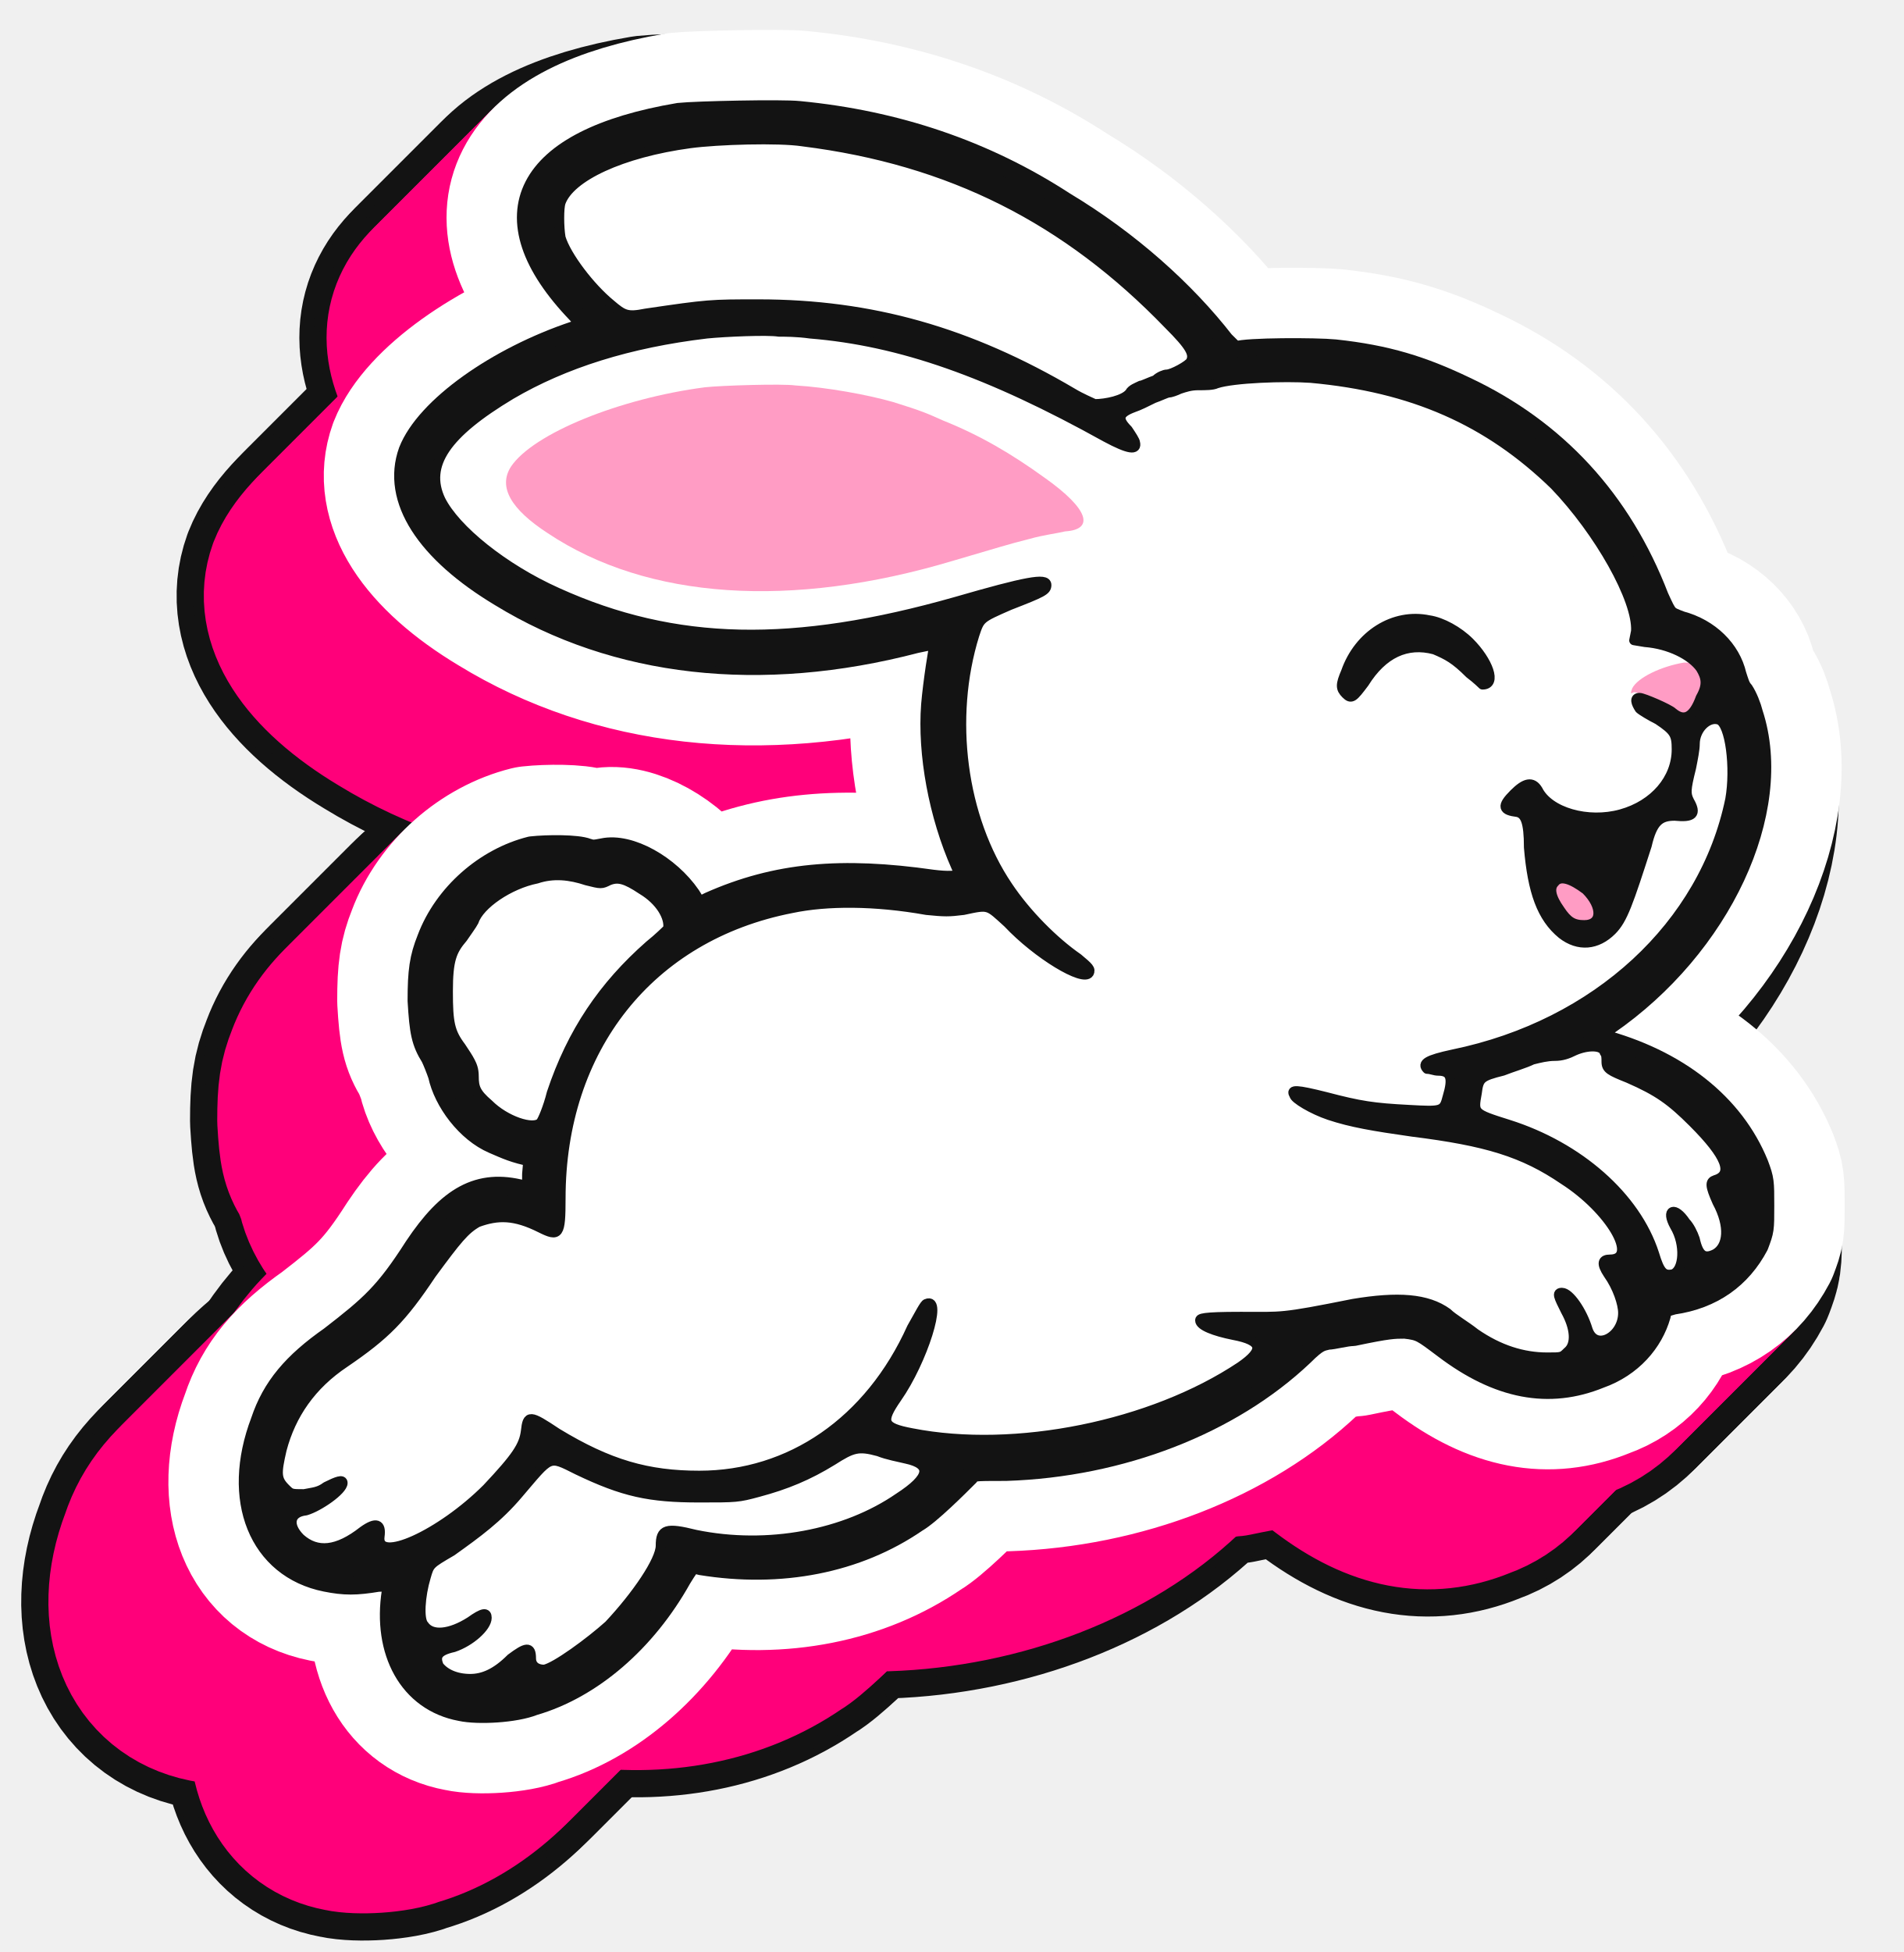
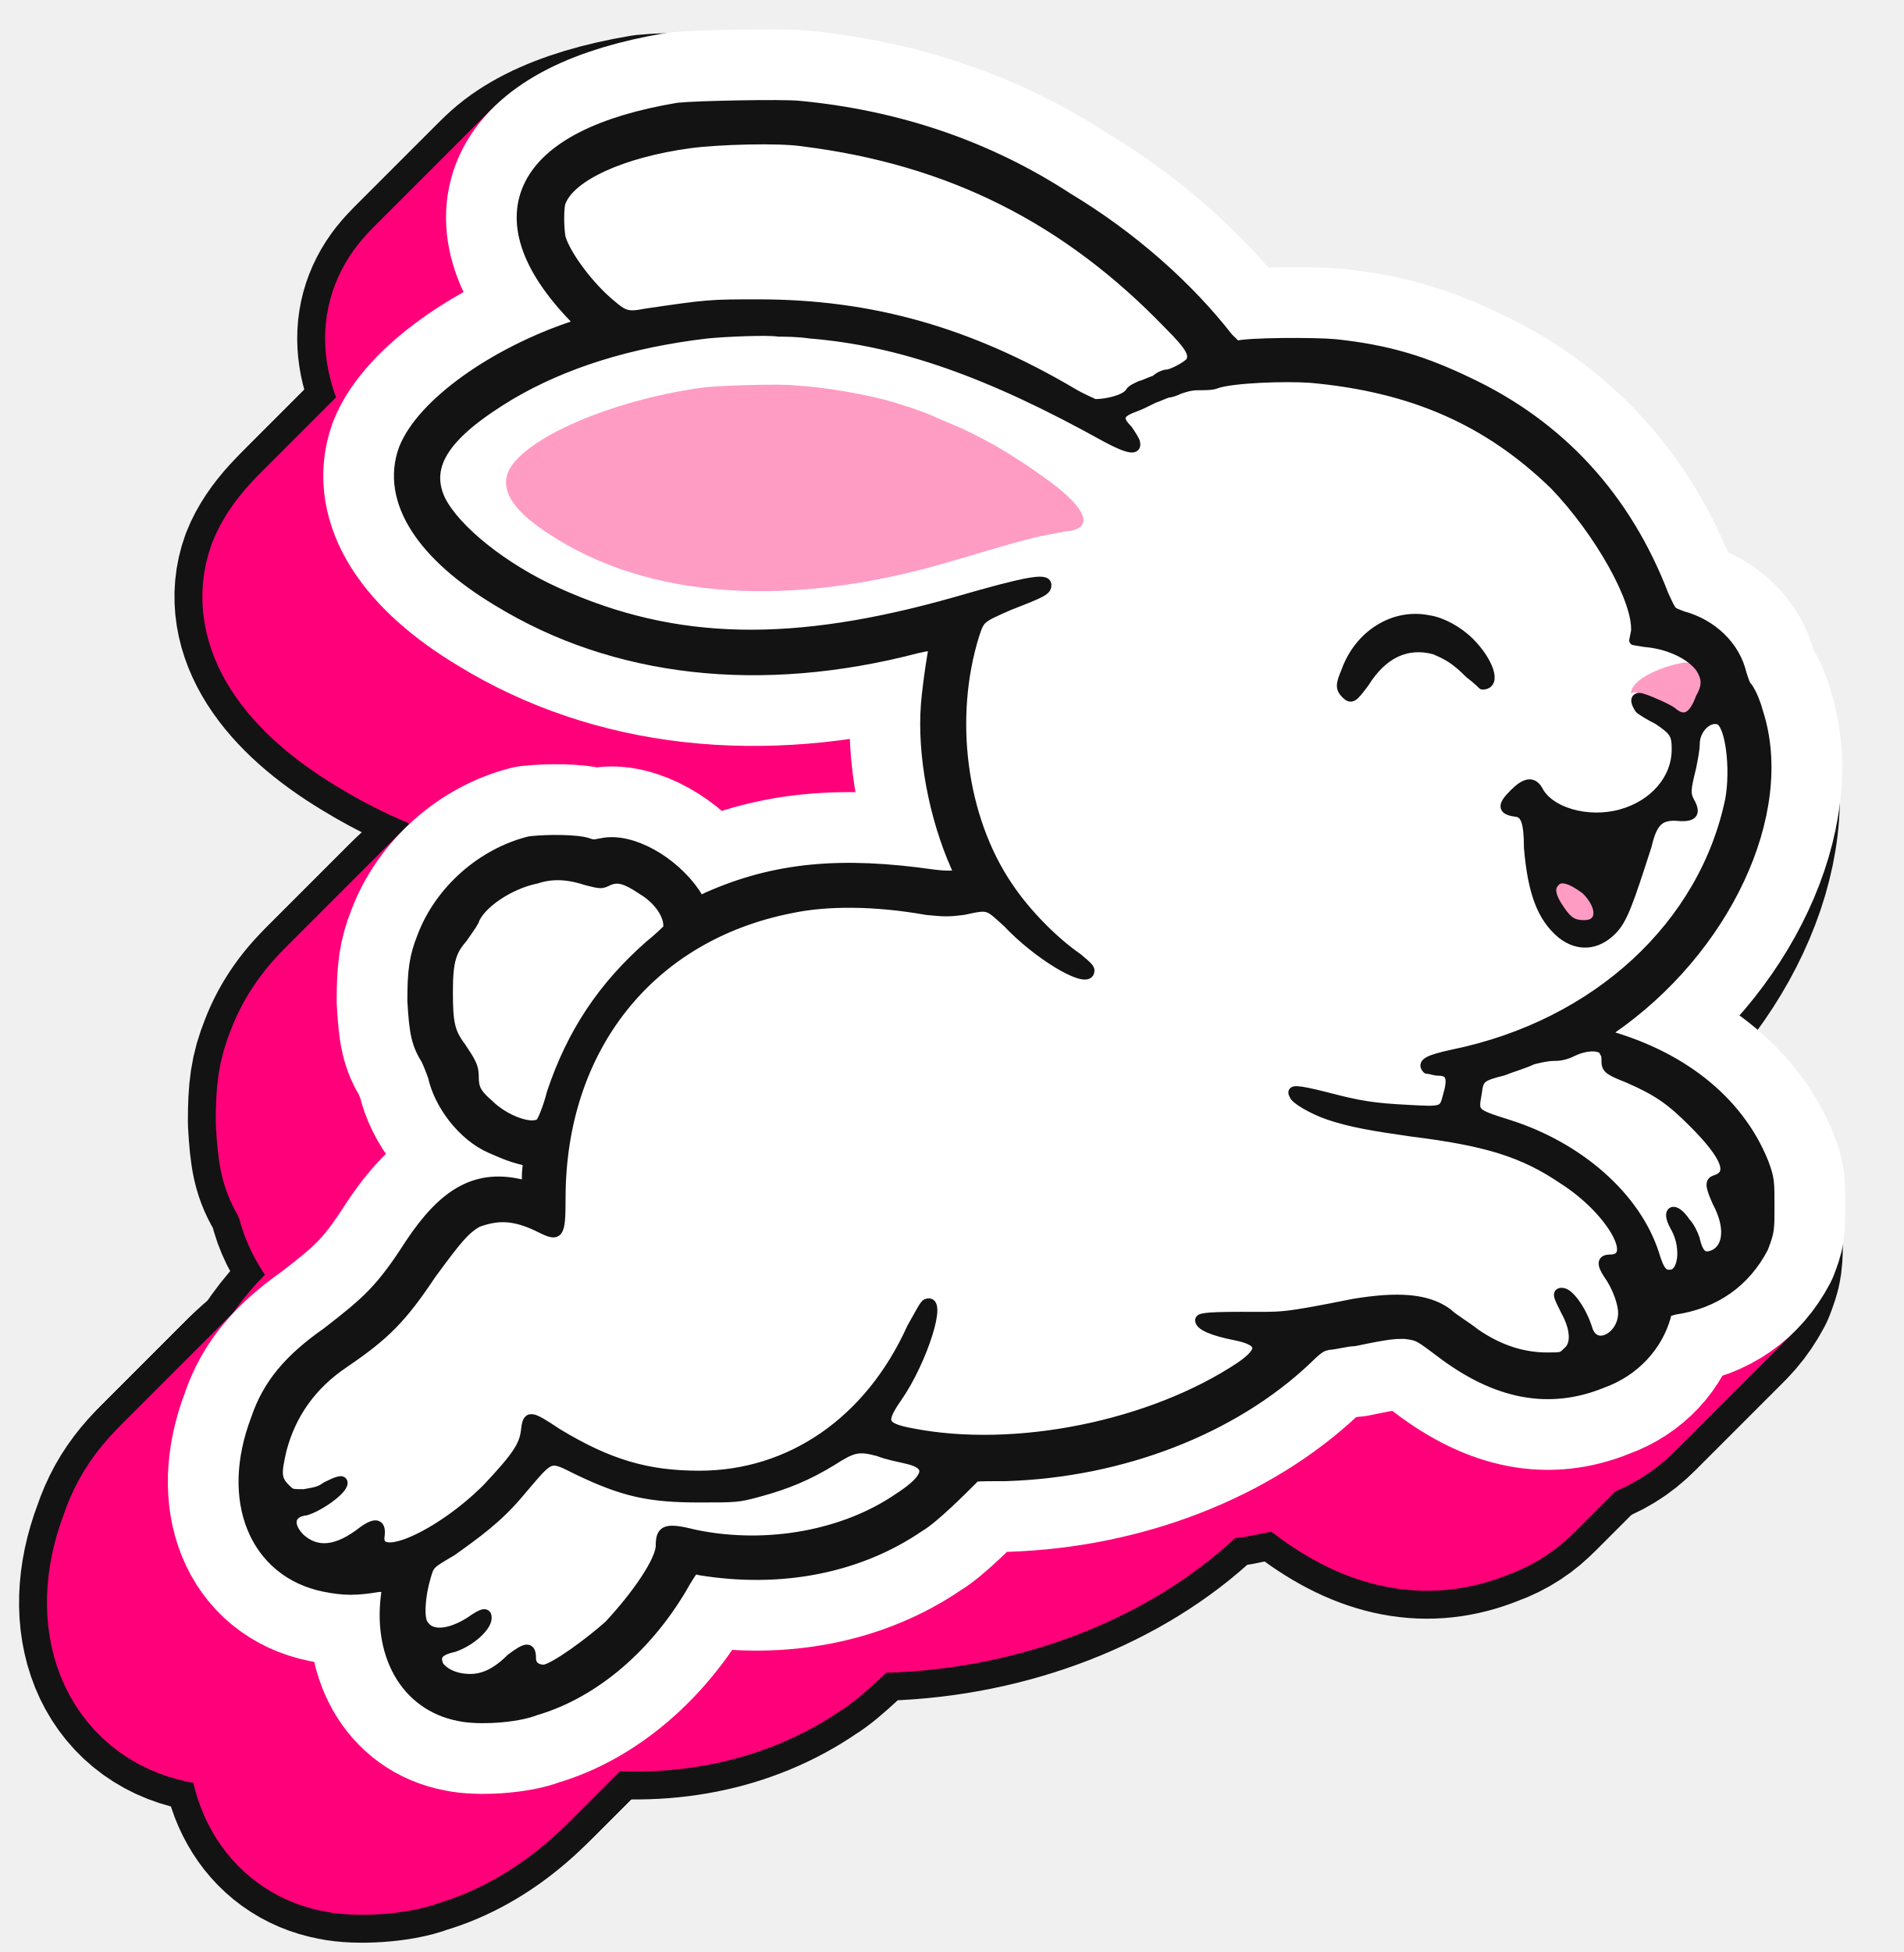
<svg xmlns="http://www.w3.org/2000/svg" width="119" height="122" viewBox="-63 -57 119 122">
  <defs>
    <path id="cut" d="m739 180c-52 5-100 21-143 49c-35 21-65 48-86 75c-5 5-6 6-8 6c-5-2-43-2-53-1c-28 3-47 9-70 20c-49 23-84 61-104 113c-5 11-5 11-13 14c-15 4-26 15-29 28c-1 3-2 7-4 9c-2 3-4 8-5 12c-17 52 17 125 78 167c6 3 10 7 10 7c0 1-3 2-6 3c-42 11-72 35-85 67c-3 8-3 9-3 22c0 13 0 13 3 21c9 17 24 28 45 31c7 2 7 2 8 7c4 14 15 27 32 33c27 11 54 6 83-16c12-9 13-10 22-11c6 0 9 0 28 4c4 0 11 2 14 2c4 1 6 1 14 9c39 37 98 60 160 62c19 0 19 0 21 3c6 6 21 21 28 25c32 22 73 30 116 23c3-1 6-1 6-1c0 0 3 4 6 9c19 34 48 59 79 68c10 4 30 5 39 3c27-5 41-31 36-63c-1-4-1-7-1-8c1 0 5 1 10 1c12 2 18 2 28 0c35-7 50-43 34-85c-6-18-17-31-37-45c-22-17-30-24-46-49c-18-27-34-36-57-30c-3 1-6 1-6 1c-1 0-1-5-1-11c-1-11-1-11 1-11c10-2 14-4 21-7c14-6 26-22 29-36c1-3 3-8 4-10c5-8 6-13 7-30c0-16-1-23-5-33c-9-24-31-43-55-49c-9-1-25-1-30 1c-3 1-4 1-9 0c-14-3-35 9-46 25c-5 8-4 8-12 4c-36-16-71-19-120-12c-8 1-14 1-18-1c-3-1-3-1 1-9c12-27 18-60 16-86c-1-12-4-31-5-35c-2-3 1-3 15 0c84 22 162 13 224-25c40-24 58-52 49-77c-9-23-47-50-89-64c-10-3-10-3-2-12c50-52 29-92-54-106c-9-1-56-2-65-1z" />
    <path id="sil" d="m739 180c-52 5-100 21-143 49c-35 21-65 48-86 75c-5 5-6 6-8 6c-5-2-43-2-53-1c-28 3-47 9-70 20c-49 23-84 61-104 113c-5 11-5 11-13 14c-15 4-26 15-29 28c-1 3-2 7-4 9c-2 3-4 8-5 12c-17 52 17 125 78 167c6 3 10 7 10 7c0 1-3 2-6 3c-42 11-72 35-85 67c-3 8-3 9-3 22c0 13 0 13 3 21c9 17 24 28 45 31c7 2 7 2 8 7c4 14 15 27 32 33c27 11 54 6 83-16c12-9 13-10 22-11c6 0 9 0 28 4c4 0 11 2 14 2c4 1 6 1 14 9c39 37 98 60 160 62c19 0 19 0 21 3c6 6 21 21 28 25c32 22 73 30 116 23c3-1 6-1 6-1c0 0 3 4 6 9c19 34 48 59 79 68c10 4 30 5 39 3c27-5 41-31 36-63c-1-4-1-7-1-8c1 0 5 1 10 1c12 2 18 2 28 0c35-7 50-43 34-85c-6-18-17-31-37-45c-22-17-30-24-46-49c-18-27-34-36-57-30c-3 1-6 1-6 1c-1 0-1-5-1-11c-1-11-1-11 1-11c10-2 14-4 21-7c14-6 26-22 29-36c1-3 3-8 4-10c5-8 6-13 7-30c0-16-1-23-5-33c-9-24-31-43-55-49c-9-1-25-1-30 1c-3 1-4 1-9 0c-14-3-35 9-46 25c-5 8-4 8-12 4c-36-16-71-19-120-12c-8 1-14 1-18-1c-3-1-3-1 1-9c12-27 18-60 16-86c-1-12-4-31-5-35c-2-3 1-3 15 0c84 22 162 13 224-25c40-24 58-52 49-77c-9-23-47-50-89-64c-10-3-10-3-2-12c50-52 29-92-54-106c-9-1-56-2-65-1z" />
  </defs>
  <g transform="scale(-0.1154734 0.1154734) translate(-626 -612)">
-     <use href="#cut" x="64.95" y="64.95" fill="#131313" stroke="#131313" stroke-width="119.51" stroke-linejoin="round" />
-     <use href="#cut" x="62.24" y="62.24" fill="#131313" stroke="#131313" stroke-width="119.51" stroke-linejoin="round" />
-     <use href="#cut" x="59.54" y="59.54" fill="#131313" stroke="#131313" stroke-width="119.51" stroke-linejoin="round" />
-     <use href="#cut" x="56.83" y="56.83" fill="#131313" stroke="#131313" stroke-width="119.51" stroke-linejoin="round" />
-     <use href="#cut" x="54.13" y="54.13" fill="#131313" stroke="#131313" stroke-width="119.51" stroke-linejoin="round" />
-     <use href="#cut" x="51.42" y="51.42" fill="#131313" stroke="#131313" stroke-width="119.51" stroke-linejoin="round" />
-     <use href="#cut" x="48.71" y="48.71" fill="#131313" stroke="#131313" stroke-width="119.51" stroke-linejoin="round" />
-     <use href="#cut" x="46.01" y="46.01" fill="#131313" stroke="#131313" stroke-width="119.51" stroke-linejoin="round" />
-     <use href="#cut" x="43.30" y="43.30" fill="#131313" stroke="#131313" stroke-width="119.51" stroke-linejoin="round" />
-     <use href="#cut" x="40.59" y="40.59" fill="#131313" stroke="#131313" stroke-width="119.51" stroke-linejoin="round" />
-     <use href="#cut" x="37.89" y="37.89" fill="#131313" stroke="#131313" stroke-width="119.51" stroke-linejoin="round" />
-     <use href="#cut" x="35.18" y="35.18" fill="#131313" stroke="#131313" stroke-width="119.51" stroke-linejoin="round" />
-     <use href="#cut" x="32.48" y="32.48" fill="#131313" stroke="#131313" stroke-width="119.51" stroke-linejoin="round" />
-     <use href="#cut" x="29.77" y="29.77" fill="#131313" stroke="#131313" stroke-width="119.51" stroke-linejoin="round" />
-     <use href="#cut" x="27.06" y="27.06" fill="#131313" stroke="#131313" stroke-width="119.51" stroke-linejoin="round" />
-     <use href="#cut" x="24.36" y="24.36" fill="#131313" stroke="#131313" stroke-width="119.51" stroke-linejoin="round" />
-     <use href="#cut" x="21.65" y="21.65" fill="#131313" stroke="#131313" stroke-width="119.51" stroke-linejoin="round" />
-     <use href="#cut" x="18.94" y="18.94" fill="#131313" stroke="#131313" stroke-width="119.51" stroke-linejoin="round" />
-     <use href="#cut" x="16.24" y="16.24" fill="#131313" stroke="#131313" stroke-width="119.51" stroke-linejoin="round" />
-     <use href="#cut" x="64.95" y="64.95" fill="#ff007a" stroke="#ff007a" stroke-width="90.06" stroke-linejoin="round" />
-     <use href="#cut" x="62.24" y="62.24" fill="#ff007a" stroke="#ff007a" stroke-width="90.06" stroke-linejoin="round" />
-     <use href="#cut" x="59.54" y="59.54" fill="#ff007a" stroke="#ff007a" stroke-width="90.06" stroke-linejoin="round" />
-     <use href="#cut" x="56.83" y="56.83" fill="#ff007a" stroke="#ff007a" stroke-width="90.06" stroke-linejoin="round" />
-     <use href="#cut" x="54.13" y="54.13" fill="#ff007a" stroke="#ff007a" stroke-width="90.06" stroke-linejoin="round" />
-     <use href="#cut" x="51.42" y="51.42" fill="#ff007a" stroke="#ff007a" stroke-width="90.06" stroke-linejoin="round" />
-     <use href="#cut" x="48.71" y="48.71" fill="#ff007a" stroke="#ff007a" stroke-width="90.06" stroke-linejoin="round" />
-     <use href="#cut" x="46.01" y="46.01" fill="#ff007a" stroke="#ff007a" stroke-width="90.06" stroke-linejoin="round" />
-     <use href="#cut" x="43.30" y="43.30" fill="#ff007a" stroke="#ff007a" stroke-width="90.06" stroke-linejoin="round" />
-     <use href="#cut" x="40.59" y="40.59" fill="#ff007a" stroke="#ff007a" stroke-width="90.06" stroke-linejoin="round" />
-     <use href="#cut" x="37.89" y="37.89" fill="#ff007a" stroke="#ff007a" stroke-width="90.06" stroke-linejoin="round" />
-     <use href="#cut" x="35.18" y="35.18" fill="#ff007a" stroke="#ff007a" stroke-width="90.06" stroke-linejoin="round" />
-     <use href="#cut" x="32.48" y="32.48" fill="#ff007a" stroke="#ff007a" stroke-width="90.06" stroke-linejoin="round" />
-     <use href="#cut" x="29.77" y="29.77" fill="#ff007a" stroke="#ff007a" stroke-width="90.06" stroke-linejoin="round" />
-     <use href="#cut" x="27.06" y="27.06" fill="#ff007a" stroke="#ff007a" stroke-width="90.06" stroke-linejoin="round" />
-     <use href="#cut" x="24.36" y="24.36" fill="#ff007a" stroke="#ff007a" stroke-width="90.06" stroke-linejoin="round" />
-     <use href="#cut" x="21.65" y="21.65" fill="#ff007a" stroke="#ff007a" stroke-width="90.06" stroke-linejoin="round" />
-     <use href="#cut" x="18.94" y="18.94" fill="#ff007a" stroke="#ff007a" stroke-width="90.06" stroke-linejoin="round" />
-     <use href="#cut" x="16.24" y="16.24" fill="#ff007a" stroke="#ff007a" stroke-width="90.06" stroke-linejoin="round" />
-     <use href="#cut" x="13.53" y="13.53" fill="#ff007a" stroke="#ff007a" stroke-width="90.06" stroke-linejoin="round" />
-     <use href="#cut" x="10.82" y="10.82" fill="#ff007a" stroke="#ff007a" stroke-width="90.06" stroke-linejoin="round" />
-     <use href="#cut" x="8.12" y="8.12" fill="#ff007a" stroke="#ff007a" stroke-width="90.06" stroke-linejoin="round" />
-     <use href="#cut" x="5.41" y="5.41" fill="#ff007a" stroke="#ff007a" stroke-width="90.06" stroke-linejoin="round" />
-     <use href="#cut" x="2.71" y="2.71" fill="#ff007a" stroke="#ff007a" stroke-width="90.06" stroke-linejoin="round" />
-     <use href="#cut" fill="#ffffff" stroke="#ffffff" stroke-width="90.06" stroke-linejoin="round" />
-     <use href="#sil" fill="#131313" stroke="#131313" stroke-width="13.86" stroke-linejoin="round" />
+     <use href="#cut" x="65.45" y="65.45" fill="#131313" stroke="#131313" stroke-width="120.84" stroke-linejoin="round" />
+     <use href="#cut" x="62.73" y="62.73" fill="#131313" stroke="#131313" stroke-width="120.84" stroke-linejoin="round" />
+     <use href="#cut" x="60.00" y="60.00" fill="#131313" stroke="#131313" stroke-width="120.84" stroke-linejoin="round" />
+     <use href="#cut" x="57.27" y="57.27" fill="#131313" stroke="#131313" stroke-width="120.84" stroke-linejoin="round" />
+     <use href="#cut" x="54.54" y="54.54" fill="#131313" stroke="#131313" stroke-width="120.84" stroke-linejoin="round" />
+     <use href="#cut" x="51.82" y="51.82" fill="#131313" stroke="#131313" stroke-width="120.84" stroke-linejoin="round" />
+     <use href="#cut" x="49.09" y="49.09" fill="#131313" stroke="#131313" stroke-width="120.84" stroke-linejoin="round" />
+     <use href="#cut" x="46.36" y="46.36" fill="#131313" stroke="#131313" stroke-width="120.84" stroke-linejoin="round" />
+     <use href="#cut" x="43.64" y="43.64" fill="#131313" stroke="#131313" stroke-width="120.84" stroke-linejoin="round" />
+     <use href="#cut" x="40.91" y="40.91" fill="#131313" stroke="#131313" stroke-width="120.84" stroke-linejoin="round" />
+     <use href="#cut" x="38.18" y="38.18" fill="#131313" stroke="#131313" stroke-width="120.84" stroke-linejoin="round" />
+     <use href="#cut" x="35.45" y="35.45" fill="#131313" stroke="#131313" stroke-width="120.84" stroke-linejoin="round" />
+     <use href="#cut" x="32.73" y="32.73" fill="#131313" stroke="#131313" stroke-width="120.84" stroke-linejoin="round" />
+     <use href="#cut" x="30.00" y="30.00" fill="#131313" stroke="#131313" stroke-width="120.84" stroke-linejoin="round" />
+     <use href="#cut" x="27.27" y="27.27" fill="#131313" stroke="#131313" stroke-width="120.84" stroke-linejoin="round" />
+     <use href="#cut" x="24.55" y="24.55" fill="#131313" stroke="#131313" stroke-width="120.84" stroke-linejoin="round" />
+     <use href="#cut" x="21.82" y="21.82" fill="#131313" stroke="#131313" stroke-width="120.84" stroke-linejoin="round" />
+     <use href="#cut" x="19.09" y="19.09" fill="#131313" stroke="#131313" stroke-width="120.84" stroke-linejoin="round" />
+     <use href="#cut" x="16.36" y="16.36" fill="#131313" stroke="#131313" stroke-width="120.84" stroke-linejoin="round" />
+     <use href="#cut" x="65.45" y="65.45" fill="#ff007a" stroke="#ff007a" stroke-width="90.63" stroke-linejoin="round" />
+     <use href="#cut" x="62.73" y="62.73" fill="#ff007a" stroke="#ff007a" stroke-width="90.63" stroke-linejoin="round" />
+     <use href="#cut" x="60.00" y="60.00" fill="#ff007a" stroke="#ff007a" stroke-width="90.63" stroke-linejoin="round" />
+     <use href="#cut" x="57.27" y="57.27" fill="#ff007a" stroke="#ff007a" stroke-width="90.63" stroke-linejoin="round" />
+     <use href="#cut" x="54.54" y="54.54" fill="#ff007a" stroke="#ff007a" stroke-width="90.63" stroke-linejoin="round" />
+     <use href="#cut" x="51.82" y="51.82" fill="#ff007a" stroke="#ff007a" stroke-width="90.63" stroke-linejoin="round" />
+     <use href="#cut" x="49.09" y="49.09" fill="#ff007a" stroke="#ff007a" stroke-width="90.63" stroke-linejoin="round" />
+     <use href="#cut" x="46.36" y="46.36" fill="#ff007a" stroke="#ff007a" stroke-width="90.63" stroke-linejoin="round" />
+     <use href="#cut" x="43.64" y="43.64" fill="#ff007a" stroke="#ff007a" stroke-width="90.63" stroke-linejoin="round" />
+     <use href="#cut" x="40.91" y="40.91" fill="#ff007a" stroke="#ff007a" stroke-width="90.63" stroke-linejoin="round" />
+     <use href="#cut" x="38.18" y="38.18" fill="#ff007a" stroke="#ff007a" stroke-width="90.63" stroke-linejoin="round" />
+     <use href="#cut" x="35.45" y="35.45" fill="#ff007a" stroke="#ff007a" stroke-width="90.63" stroke-linejoin="round" />
+     <use href="#cut" x="32.73" y="32.73" fill="#ff007a" stroke="#ff007a" stroke-width="90.63" stroke-linejoin="round" />
+     <use href="#cut" x="30.00" y="30.00" fill="#ff007a" stroke="#ff007a" stroke-width="90.63" stroke-linejoin="round" />
+     <use href="#cut" x="27.27" y="27.27" fill="#ff007a" stroke="#ff007a" stroke-width="90.63" stroke-linejoin="round" />
+     <use href="#cut" x="24.55" y="24.55" fill="#ff007a" stroke="#ff007a" stroke-width="90.63" stroke-linejoin="round" />
+     <use href="#cut" x="21.82" y="21.82" fill="#ff007a" stroke="#ff007a" stroke-width="90.63" stroke-linejoin="round" />
+     <use href="#cut" x="19.09" y="19.09" fill="#ff007a" stroke="#ff007a" stroke-width="90.63" stroke-linejoin="round" />
+     <use href="#cut" x="16.36" y="16.36" fill="#ff007a" stroke="#ff007a" stroke-width="90.63" stroke-linejoin="round" />
+     <use href="#cut" x="13.64" y="13.64" fill="#ff007a" stroke="#ff007a" stroke-width="90.63" stroke-linejoin="round" />
+     <use href="#cut" x="10.91" y="10.91" fill="#ff007a" stroke="#ff007a" stroke-width="90.63" stroke-linejoin="round" />
+     <use href="#cut" x="8.18" y="8.18" fill="#ff007a" stroke="#ff007a" stroke-width="90.63" stroke-linejoin="round" />
+     <use href="#cut" x="5.45" y="5.45" fill="#ff007a" stroke="#ff007a" stroke-width="90.63" stroke-linejoin="round" />
+     <use href="#cut" x="2.73" y="2.73" fill="#ff007a" stroke="#ff007a" stroke-width="90.63" stroke-linejoin="round" />
+     <use href="#cut" fill="#ffffff" stroke="#ffffff" stroke-width="90.63" stroke-linejoin="round" />
+     <use href="#sil" fill="#131313" stroke="#131313" stroke-width="14.10" stroke-linejoin="round" />
    <path d="m739 180c-52 5-100 21-143 49c-35 21-65 48-86 75c-5 5-6 6-8 6c-5-2-43-2-53-1c-28 3-47 9-70 20c-49 23-84 61-104 113c-5 11-5 11-13 14c-15 4-26 15-29 28c-1 3-2 7-4 9c-2 3-4 8-5 12c-17 52 17 125 78 167c6 3 10 7 10 7c0 1-3 2-6 3c-42 11-72 35-85 67c-3 8-3 9-3 22c0 13 0 13 3 21c9 17 24 28 45 31c7 2 7 2 8 7c4 14 15 27 32 33c27 11 54 6 83-16c12-9 13-10 22-11c6 0 9 0 28 4c4 0 11 2 14 2c4 1 6 1 14 9c39 37 98 60 160 62c19 0 19 0 21 3c6 6 21 21 28 25c32 22 73 30 116 23c3-1 6-1 6-1c0 0 3 4 6 9c19 34 48 59 79 68c10 4 30 5 39 3c27-5 41-31 36-63c-1-4-1-7-1-8c1 0 5 1 10 1c12 2 18 2 28 0c35-7 50-43 34-85c-6-18-17-31-37-45c-22-17-30-24-46-49c-18-27-34-36-57-30c-3 1-6 1-6 1c-1 0-1-5-1-11c-1-11-1-11 1-11c10-2 14-4 21-7c14-6 26-22 29-36c1-3 3-8 4-10c5-8 6-13 7-30c0-16-1-23-5-33c-9-24-31-43-55-49c-9-1-25-1-30 1c-3 1-4 1-9 0c-14-3-35 9-46 25c-5 8-4 8-12 4c-36-16-71-19-120-12c-8 1-14 1-18-1c-3-1-3-1 1-9c12-27 18-60 16-86c-1-12-4-31-5-35c-2-3 1-3 15 0c84 22 162 13 224-25c40-24 58-52 49-77c-9-23-47-50-89-64c-10-3-10-3-2-12c50-52 29-92-54-106c-9-1-56-2-65-1z" fill="#ffffff" />
    <path d="m741 327c-17 1-39 5-53 9c-16 5-18 6-27 10c-20 8-37 18-55 31c-24 17-27 28-11 29c4 1 12 2 19 4c12 3 18 5 42 12c87 26 165 21 219-15c20-13 27-25 20-36c-12-18-59-37-105-43c-9-1-42-2-49-1zm-489 152c-4 4-4 11 1 21c3 7 4 7 7 7c2 0 3 0 3-1c0-2 6-6 8-7c1 0 5-1 8-3c4-2 7-3 8-3c2 1 2 1 1-2c-3-6-16-12-28-14c-4 0-5 0-8 2zm76 114c-9 3-18 10-21 17c-2 4-2 4 0 7c7 7 20-2 24-17c3-8 3-9-3-7z" fill="#ff9cc4" />
    <path d="m739 180c-46 5-79 15-118 35c-42 21-85 55-111 89c-5 5-6 6-8 5c-6-1-45-1-56 0c-26 4-46 9-67 20c-49 23-85 63-105 113c-4 11-4 11-11 13c-16 5-27 16-30 30c-1 3-2 5-2 6c-2 1-7 12-9 20c-2 7-2 11-2 23c0 51 33 105 85 139c4 3 7 6 7 6c0 1-3 2-7 3c-28 8-44 17-60 33c-36 34-38 77-5 99c8 5 16 8 26 9c7 2 7 2 9 7c4 18 20 31 43 37c22 6 46-1 71-20c12-9 13-10 22-11c6 0 9 0 28 4c4 0 11 1 14 2c4 1 6 1 15 10c38 36 98 59 159 61c19 0 19 0 21 3c32 39 87 57 144 48c3-1 6-1 6-1c1 0 2 2 3 5c8 14 24 35 37 47c26 22 61 34 86 27c26-6 39-31 34-62c-1-4-1-7-1-8c1 0 5 1 10 1c51 9 81-29 64-80c-7-21-18-35-39-50c-22-16-29-24-45-48c-14-20-25-29-39-32c-7-1-8-1-23 2c-3 0-3 0-3-8c0-4 0-9-1-11c0-2 0-3 2-3c1-1 5-1 8-2c19-4 37-21 42-40c1-4 3-10 4-12c7-10 9-35 6-51c-7-28-31-53-59-59c-8-2-24-2-29 0c-4 1-6 1-10 0c-14-3-35 9-46 25c-5 8-4 8-12 4c-36-16-71-19-120-12c-8 1-14 1-18-1c-3-1-3-1 1-10c12-26 18-59 16-85c-1-12-4-31-5-35c-2-3 1-3 15 0c77 20 147 15 206-15c59-30 83-68 61-98c-16-21-49-42-83-53c-10-3-10-3-1-13c49-51 28-91-55-105c-9-1-57-2-65-1zm59 16c37 5 65 18 70 32c1 3 1 13 0 19c-3 10-16 27-27 36c-7 6-9 7-19 5c-34-5-35-5-61-5c-61 0-114 15-170 48c-5 3-10 5-12 6c-6 0-16-2-19-6c-1-2-4-3-6-4c-1 0-5-2-8-3c-2-2-5-3-6-3c-3 0-12-5-13-7c-2-4 0-8 12-20c55-57 118-89 198-99c13-2 46-1 61 1zm-9 103c42 5 77 16 106 33c35 21 47 38 38 57c-8 16-34 37-63 50c-64 29-128 30-216 5c-38-11-49-13-49-9c0 3 2 4 20 11c16 7 16 7 19 16c14 45 7 99-18 136c-10 15-25 30-38 39c-6 5-7 6-6 8c3 5 28-10 44-27c11-10 10-10 24-7c8 1 10 1 20 0c28-5 54-5 73-1c77 15 125 76 125 157c0 20 1 21 11 16c14-7 23-7 34-3c7 4 11 9 25 28c16 24 25 33 47 48c18 12 29 28 34 47c3 13 3 16-2 21c-3 3-3 3-10 3c-5-1-8-1-12-4c-6-3-9-4-9-2c0 4 13 13 20 15c9 1 10 8 3 15c-9 8-20 7-34-4c-7-5-10-4-9 3c2 15-33-1-58-26c-16-17-20-23-21-31c-1-9-2-9-17 1c-28 17-49 23-77 23c-49 0-92-29-115-80c-4-7-7-13-8-13c-9-4 2 31 16 51c9 13 8 16-8 19c-56 11-130-4-178-36c-13-9-12-14 4-17c10-2 18-5 18-8c0-1-1-2-22-2c-23 0-21 1-61-7c-24-4-40-3-51 5c-3 3-10 7-15 11c-13 9-26 13-39 13c-8 0-8 0-11-3c-5-4-4-13 1-22c4-8 5-10 2-10c-4 0-11 10-14 20c-4 12-19 4-19-9c0-5 3-14 8-21c4-6 3-8-1-8c-16 0 0-27 25-43c22-15 42-21 82-26c21-3 33-5 45-9c9-3 19-9 19-11c2-3-1-3-17 1c-19 5-26 6-45 7c-18 1-19 1-21-7c-3-10-2-14 5-14c2 0 4-1 6-1c3-3 0-5-14-8c-78-16-136-70-150-138c-3-17 0-41 6-43c6-2 13 5 13 13c0 3 1 8 2 13c3 12 3 14 1 18c-4 7-2 9 8 8c8 0 12 3 15 16c10 31 13 40 19 46c8 8 18 9 27 2c11-9 16-23 18-47c0-14 2-18 6-19c8-1 9-3 2-10c-6-6-10-7-13-2c-6 12-27 18-45 13c-18-5-30-19-30-35c0-8 1-10 10-16c4-2 9-5 10-6c2-3 3-6 0-6c-2 0-16 6-18 8c-6 5-11 3-15-8c-4-7-3-11 0-16c5-7 17-13 30-14l6-1l-1-5c-1-17 20-54 44-79c36-35 77-53 132-58c14-1 42 0 51 3c2 1 6 1 10 1c4 0 7 1 10 2c2 1 5 2 6 2c1 0 5 2 8 3c4 2 8 4 11 5c8 3 9 6 3 12c-2 3-4 6-4 7c-1 4 3 4 16-3c63-35 111-52 160-56c7-1 14-1 17-1c6-1 29 0 39 1zm92 295c15 3 31 14 34 23c1 2 4 6 6 9c6 7 8 12 8 29c0 17-1 22-7 30c-2 3-4 6-5 8c-1 2-2 4-2 8c0 6-1 9-8 15c-9 9-24 14-28 10c-1-1-4-8-6-16c-11-33-28-58-53-80c-5-4-9-8-10-9c-1-6 4-15 14-21c9-6 13-7 18-5c4 2 4 2 12 0c9-3 18-4 27-1zm-551 2c3 3 2 8-3 15c-4 6-7 8-13 8c-10 0-10-10-1-19c8-6 14-8 17-4zm-11 91c4 2 7 3 11 3c4 0 8 1 12 2c4 2 11 4 16 6c12 3 13 4 14 12c2 11 2 11-17 17c-38 12-69 39-79 70c-3 10-5 12-10 11c-6-2-7-16-1-26c5-9 0-11-6-2c-2 2-4 6-5 9c-2 9-5 11-11 8c-7-4-8-15-1-28c4-9 4-11 1-12c-10-3-6-13 12-31c12-12 19-17 35-24c10-4 12-5 12-9c0-2 0-4 1-5c1-4 9-4 16-1zm402 222c13 8 25 13 40 17c11 3 12 3 32 3c27 0 41-3 66-15c16-8 14-8 32 13c11 13 22 21 36 31c12 7 12 7 14 14c3 10 4 23 1 26c-4 6-14 5-25-2c-7-5-9-5-9-2c0 5 9 13 18 16c9 2 10 5 8 10c-3 4-9 7-17 7c-7 0-14-3-22-11c-8-6-11-7-11 0c0 4-3 6-7 6c-6-1-25-15-35-24c-15-16-28-35-28-43c0-9-3-10-19-6c-39 8-81 0-110-20c-17-11-18-18-4-21c4-1 10-2 15-4c11-3 14-2 25 5zm-323-455c-7 1-16 6-22 12c-10 10-15 23-7 23c0 0 3-3 7-6c8-8 12-10 19-13c15-4 28 2 38 18c6 8 7 9 10 6c3-3 3-5 0-12c-7-20-26-32-45-28z" fill="#131313" stroke="#131313" stroke-width="5.196" stroke-linejoin="round" />
  </g>
</svg>
